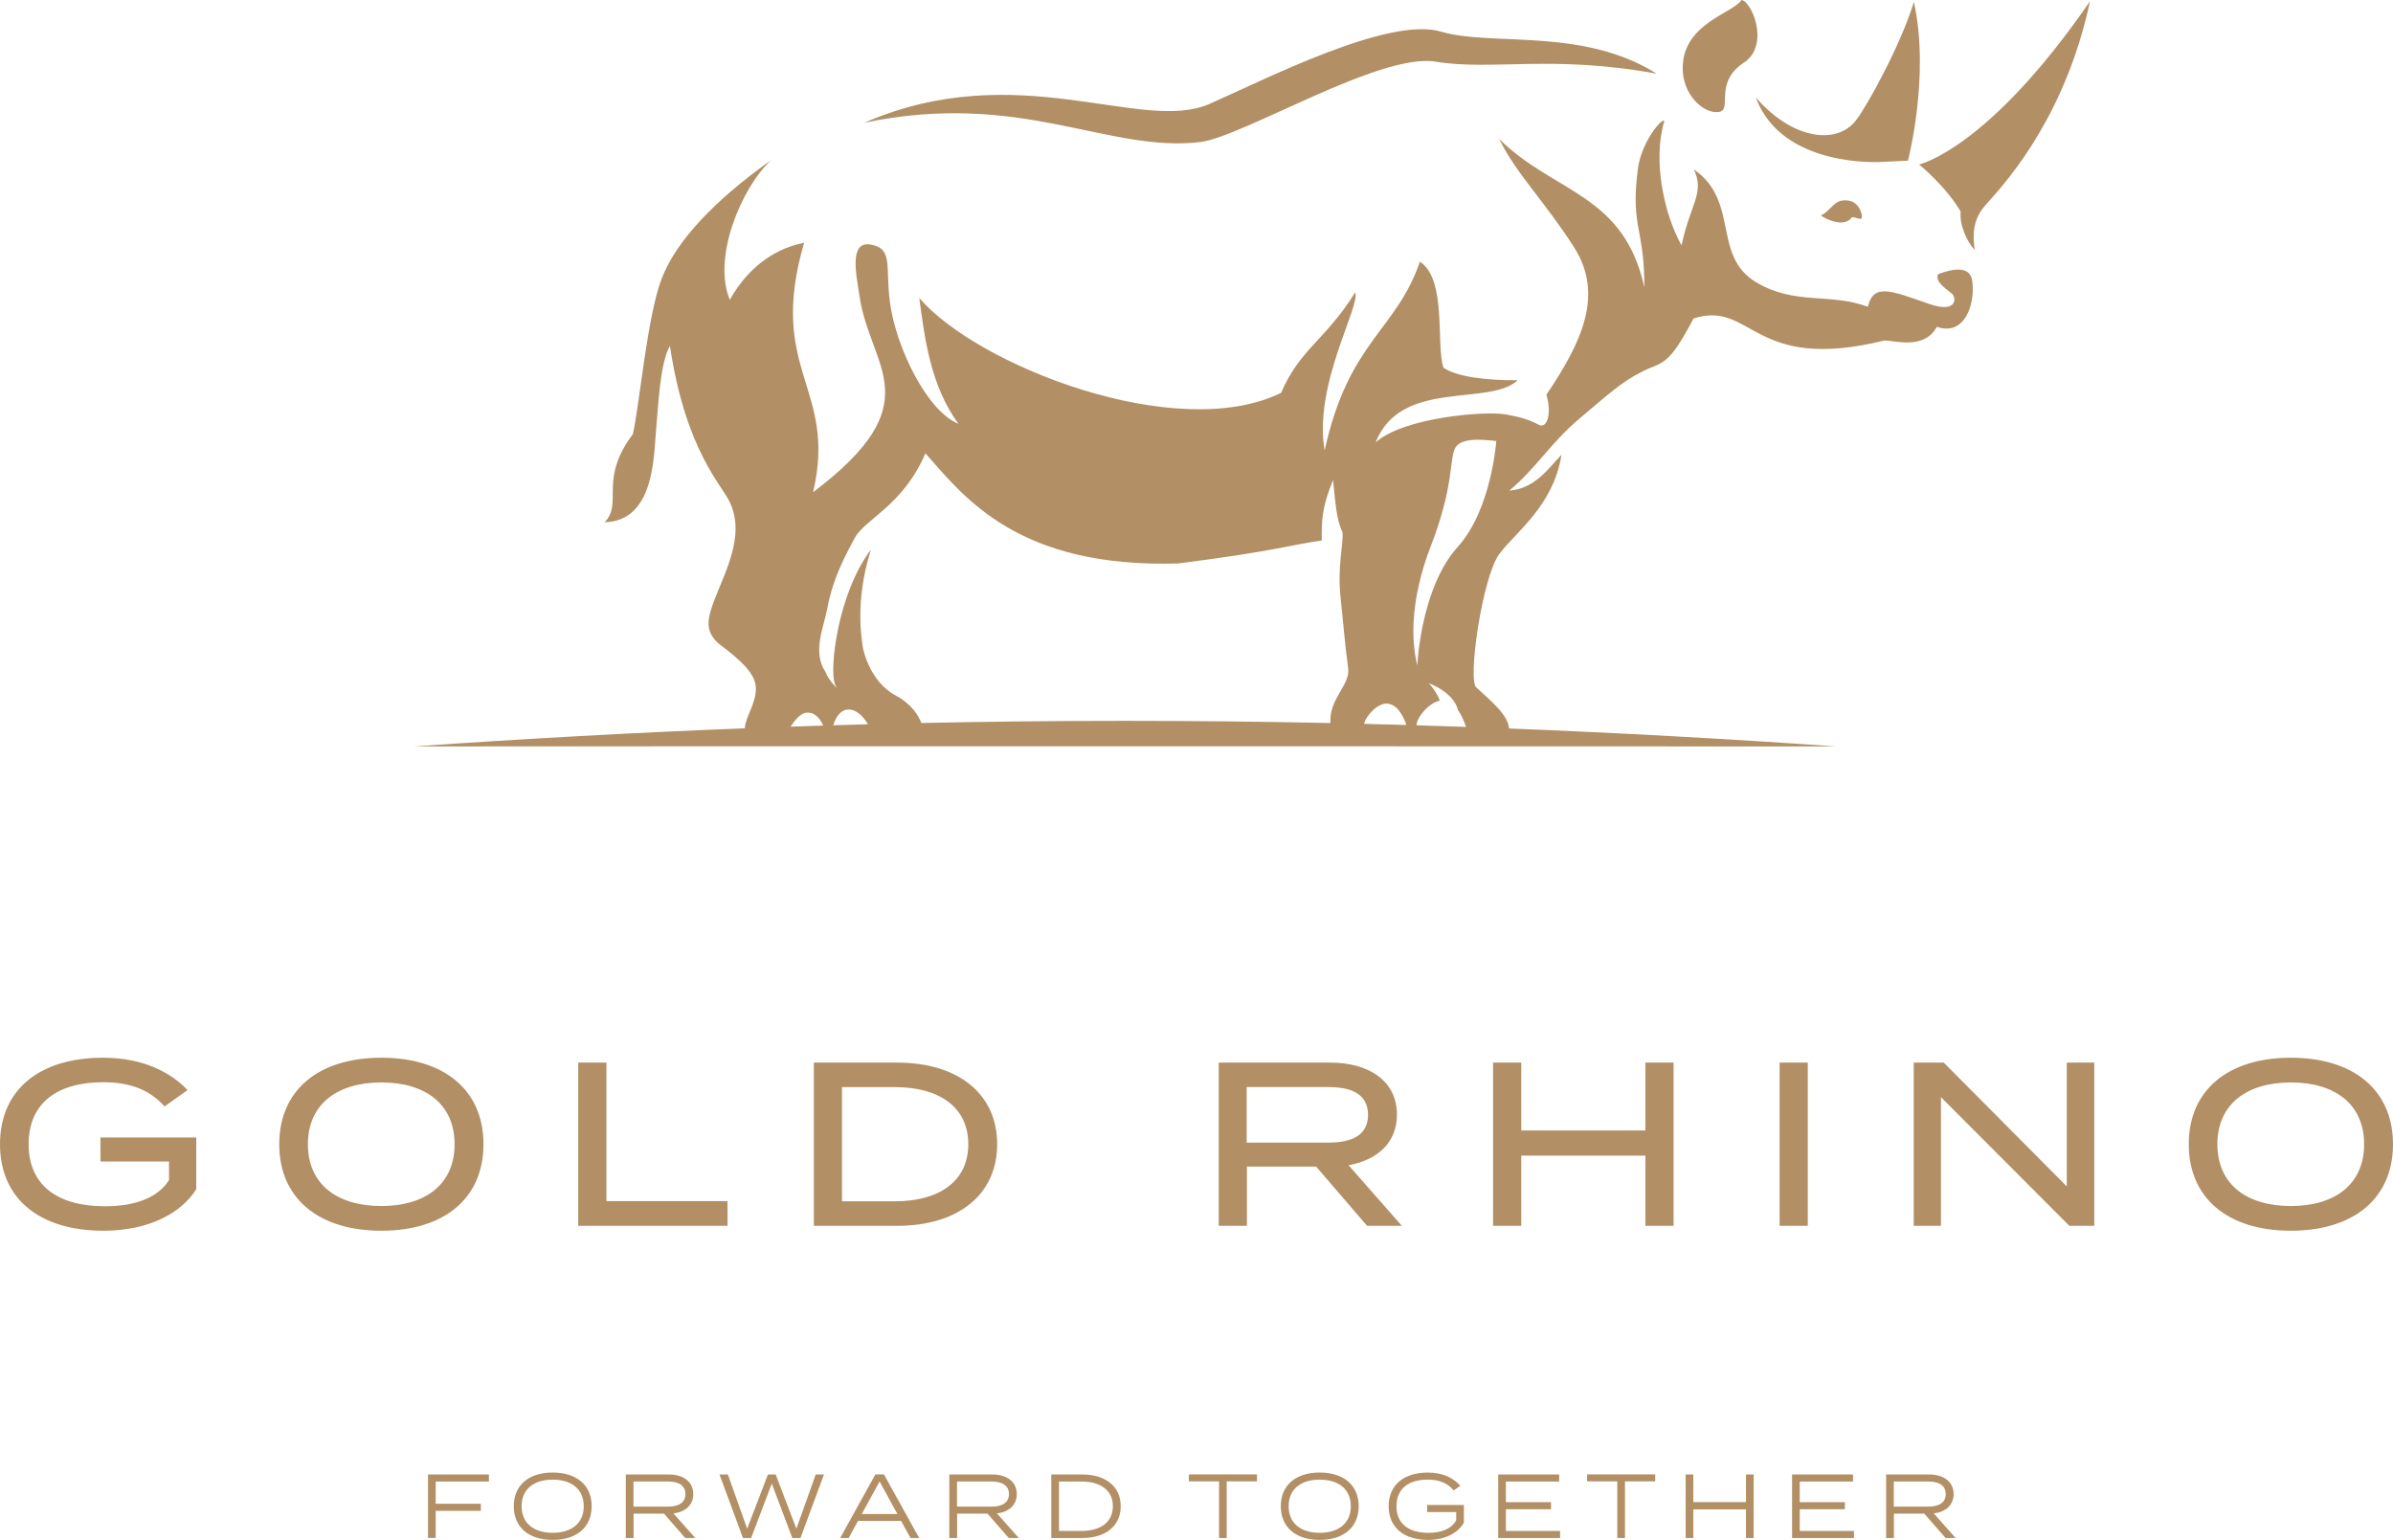
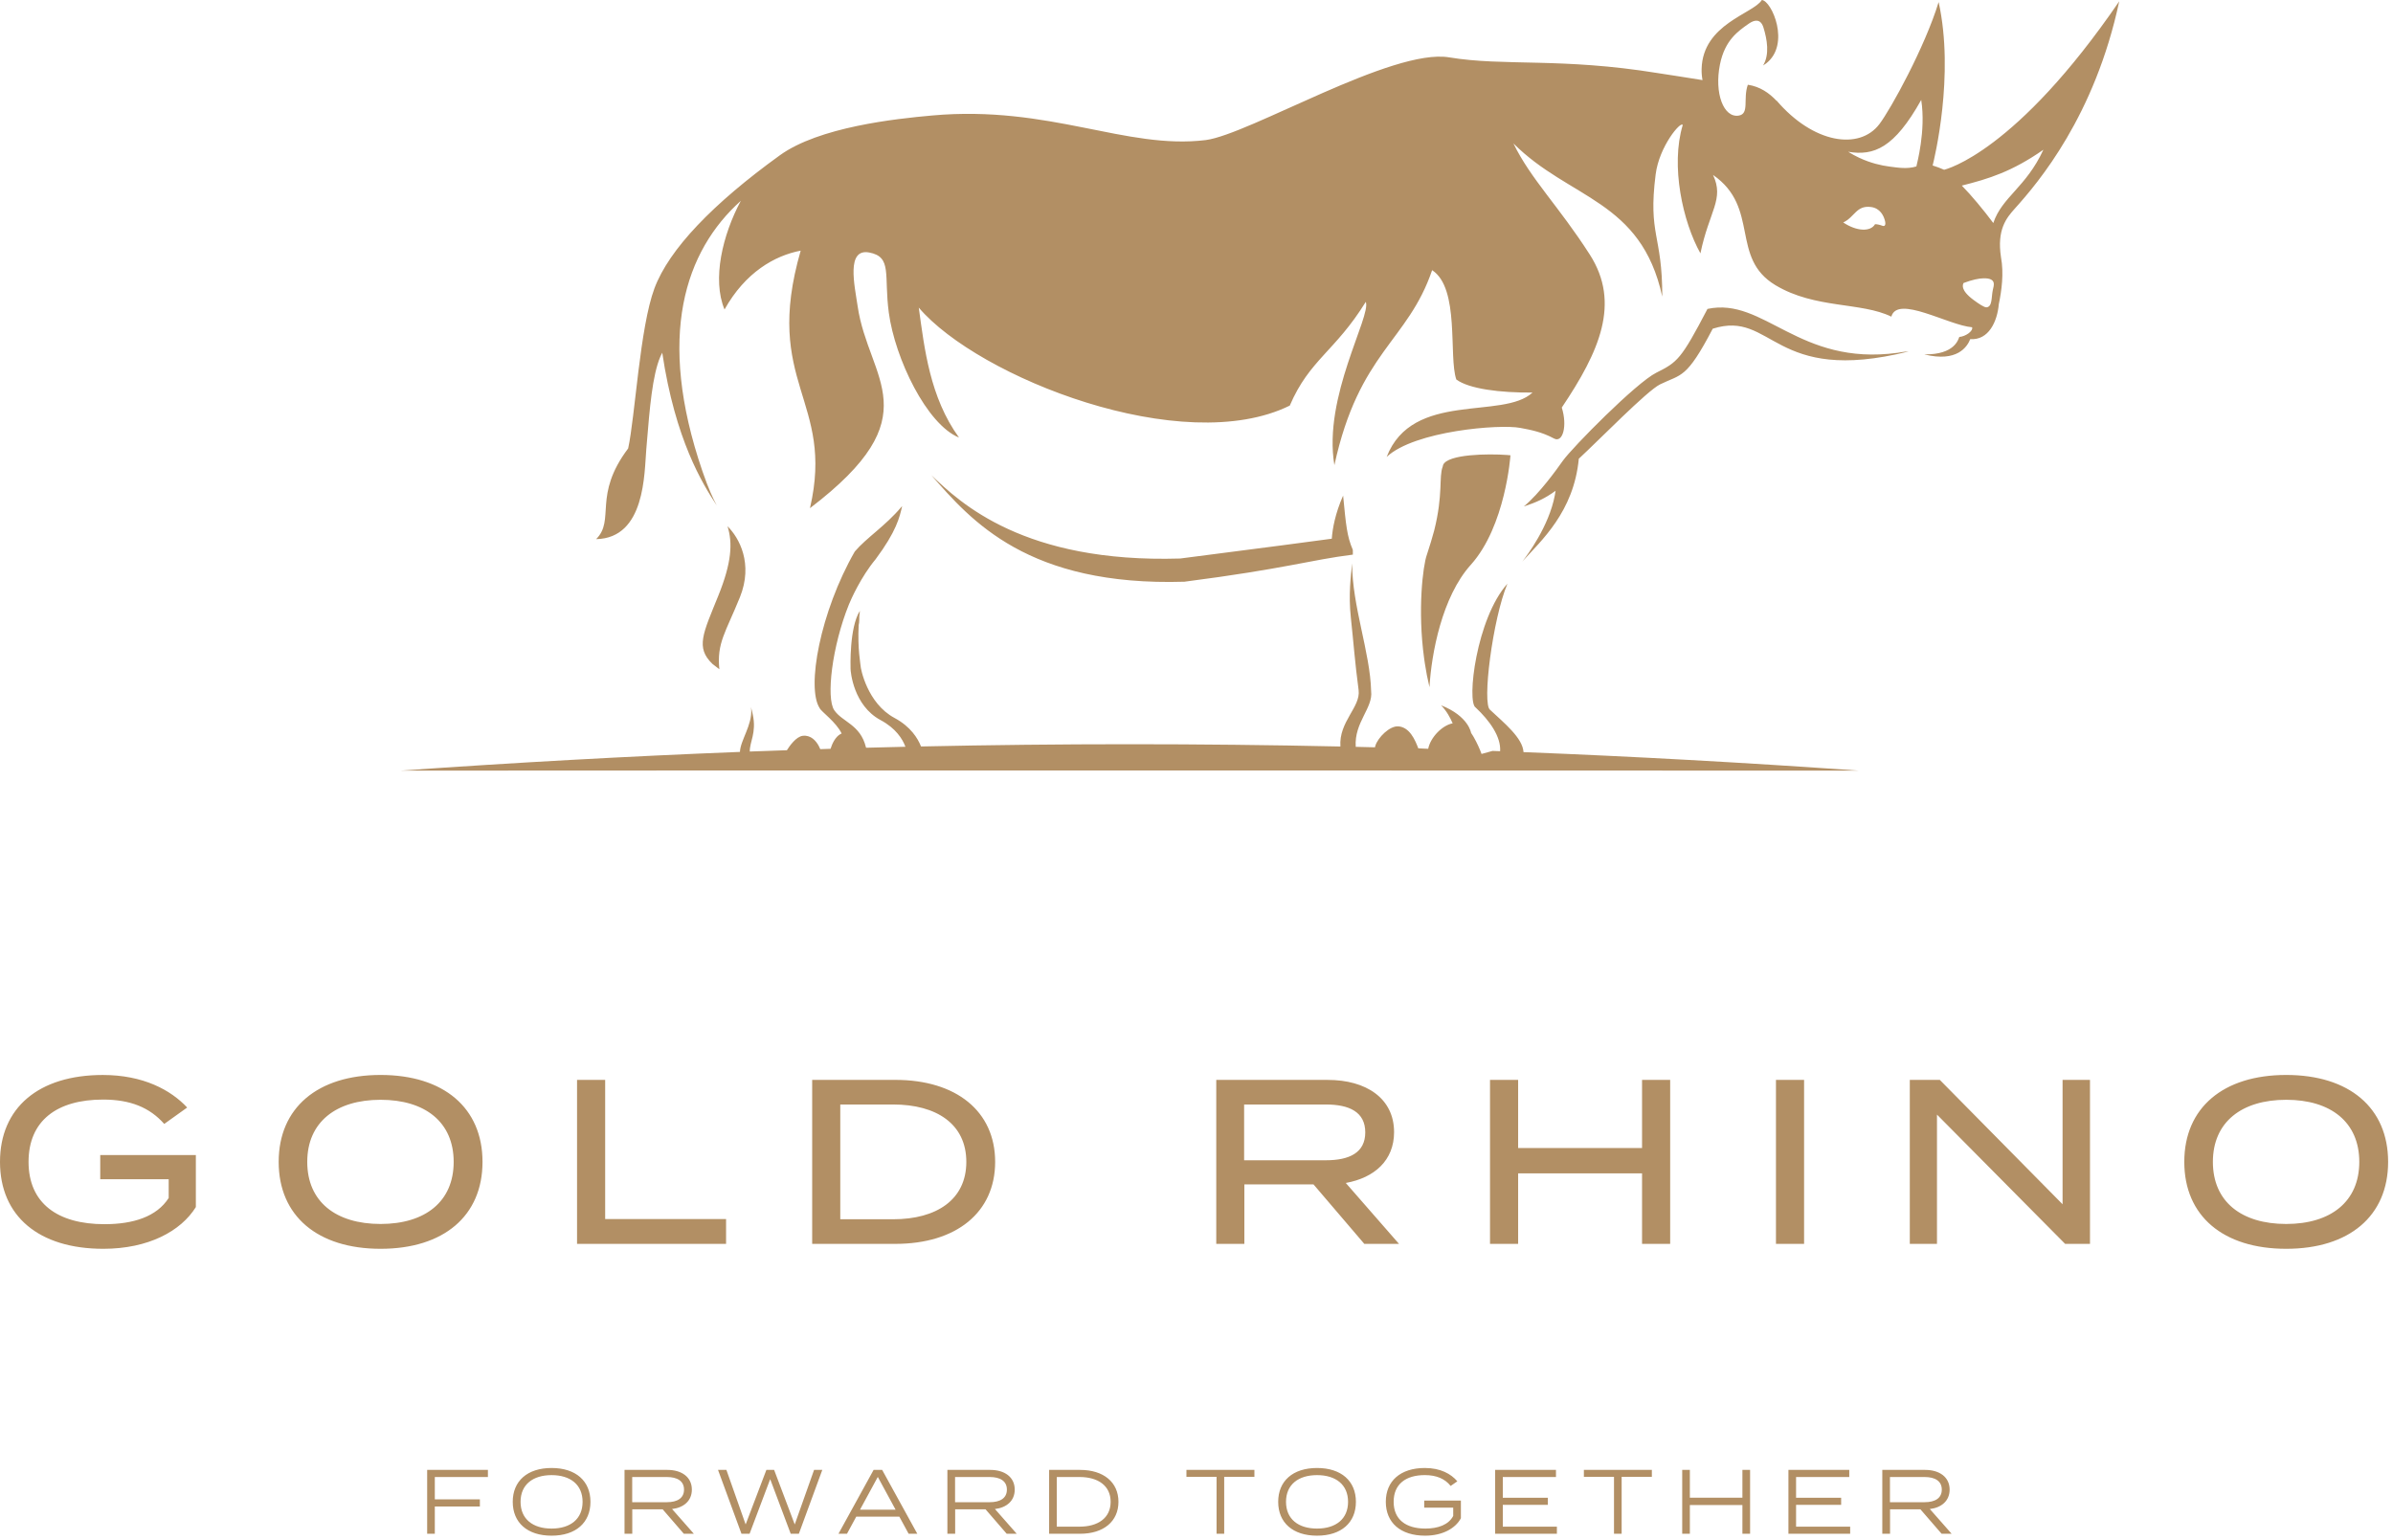
<svg xmlns="http://www.w3.org/2000/svg" width="101px" height="65px" viewBox="0 0 101 65" version="1.1">
-   <g id="Page-1" stroke="none" stroke-width="1" fill="none" fill-rule="evenodd">
-     <g id="gold-rhino" fill="#B28F64" fill-rule="nonzero">
-       <path d="M23.328,62.156 C24.354,62.156 24.972,62.704 24.972,63.578 C24.972,64.452 24.354,65 23.328,65 C22.302,65 21.685,64.452 21.685,63.578 C21.685,62.704 22.302,62.156 23.328,62.156 Z M55.7,62.156 C56.727,62.156 57.345,62.704 57.345,63.578 C57.345,64.452 56.727,65 55.7,65 C54.676,65 54.058,64.452 54.058,63.578 C54.058,62.704 54.676,62.156 55.7,62.156 Z M60.26,62.157 C60.921,62.157 61.364,62.401 61.634,62.717 L61.353,62.911 C61.11,62.608 60.75,62.455 60.26,62.455 C59.454,62.455 58.941,62.834 58.941,63.578 C58.941,64.321 59.458,64.701 60.284,64.701 C60.82,64.701 61.26,64.544 61.461,64.172 L61.461,63.823 L60.234,63.823 L60.234,63.525 L61.785,63.525 L61.785,64.268 C61.561,64.684 61.021,65 60.272,65 C59.227,65 58.61,64.452 58.61,63.578 C58.61,62.705 59.227,62.157 60.26,62.157 Z M81.42,62.237 C82.022,62.237 82.455,62.535 82.455,63.064 C82.455,63.532 82.115,63.824 81.618,63.881 L82.539,64.919 L82.115,64.919 L81.22,63.892 L79.935,63.892 L79.935,64.919 L79.607,64.919 L79.607,62.237 L81.42,62.237 Z M30.721,62.237 L31.535,64.528 L32.412,62.237 L32.74,62.237 L33.612,64.528 L34.429,62.237 L34.777,62.237 L33.785,64.92 L33.441,64.92 L32.574,62.623 L31.702,64.92 L31.358,64.92 L30.367,62.237 L30.721,62.237 Z M37.309,62.236 L38.795,64.919 L38.428,64.919 L38.034,64.199 L36.213,64.199 L35.82,64.919 L35.461,64.919 L36.947,62.236 L37.309,62.236 Z M71.469,62.237 L71.469,63.405 L73.692,63.405 L73.692,62.237 L74.016,62.237 L74.016,64.92 L73.692,64.92 L73.692,63.712 L71.469,63.712 L71.469,64.92 L71.145,64.92 L71.145,62.237 L71.469,62.237 Z M69.861,62.236 L69.861,62.528 L68.584,62.528 L68.584,64.919 L68.26,64.919 L68.26,62.528 L66.986,62.528 L66.986,62.236 L69.861,62.236 Z M53.053,62.236 L53.053,62.528 L51.775,62.528 L51.775,64.919 L51.452,64.919 L51.452,62.528 L50.178,62.528 L50.178,62.236 L53.053,62.236 Z M41.881,62.237 C42.483,62.237 42.915,62.535 42.915,63.064 C42.915,63.532 42.576,63.824 42.078,63.881 L43,64.919 L42.576,64.919 L41.681,63.892 L40.396,63.892 L40.396,64.919 L40.068,64.919 L40.068,62.237 L41.881,62.237 Z M28.226,62.237 C28.828,62.237 29.26,62.535 29.26,63.064 C29.26,63.532 28.921,63.824 28.423,63.881 L29.345,64.919 L28.921,64.919 L28.026,63.892 L26.741,63.892 L26.741,64.919 L26.413,64.919 L26.413,62.237 L28.226,62.237 Z M78.21,62.238 L78.21,62.536 L75.961,62.536 L75.961,63.406 L77.867,63.406 L77.867,63.705 L75.961,63.705 L75.961,64.621 L78.249,64.621 L78.249,64.919 L75.637,64.919 L75.637,62.238 L78.21,62.238 Z M65.807,62.238 L65.807,62.536 L63.558,62.536 L63.558,63.406 L65.463,63.406 L65.463,63.705 L63.558,63.705 L63.558,64.621 L65.845,64.621 L65.845,64.919 L63.234,64.919 L63.234,62.238 L65.807,62.238 Z M20.635,62.238 L20.635,62.536 L18.389,62.536 L18.389,63.473 L20.295,63.473 L20.295,63.774 L18.389,63.774 L18.389,64.918 L18.065,64.918 L18.065,62.238 L20.635,62.238 Z M45.683,62.238 C46.671,62.238 47.302,62.754 47.302,63.578 C47.302,64.402 46.671,64.919 45.683,64.919 L44.371,64.919 L44.371,62.238 L45.683,62.238 Z M55.7,62.456 C54.906,62.456 54.389,62.857 54.389,63.578 C54.389,64.299 54.906,64.7 55.7,64.7 C56.496,64.7 57.013,64.299 57.013,63.578 C57.013,62.857 56.496,62.456 55.7,62.456 Z M23.328,62.456 C22.533,62.456 22.016,62.857 22.016,63.578 C22.016,64.299 22.533,64.7 23.328,64.7 C24.123,64.7 24.639,64.299 24.639,63.578 C24.639,62.857 24.123,62.456 23.328,62.456 Z M45.659,62.536 L44.695,62.536 L44.695,64.621 L45.659,64.621 C46.427,64.621 46.971,64.264 46.971,63.578 C46.971,62.891 46.427,62.536 45.659,62.536 Z M37.124,62.532 L36.372,63.907 L37.877,63.907 L37.124,62.532 Z M41.858,62.535 L40.392,62.535 L40.392,63.594 L41.858,63.594 C42.294,63.594 42.584,63.427 42.584,63.064 C42.584,62.7 42.294,62.535 41.858,62.535 Z M28.203,62.535 L26.737,62.535 L26.737,63.594 L28.203,63.594 C28.639,63.594 28.929,63.427 28.929,63.064 C28.929,62.7 28.639,62.535 28.203,62.535 Z M81.397,62.535 L79.931,62.535 L79.931,63.594 L81.397,63.594 C81.833,63.594 82.123,63.427 82.123,63.064 C82.123,62.7 81.833,62.535 81.397,62.535 Z M96.69,44.647 C99.355,44.647 101,46.025 101,48.298 C101,50.571 99.355,51.949 96.69,51.949 C94.024,51.949 92.38,50.571 92.38,48.298 C92.38,46.025 94.024,44.647 96.69,44.647 Z M16.097,44.647 C18.762,44.647 20.406,46.025 20.406,48.298 C20.406,50.571 18.762,51.949 16.097,51.949 C13.431,51.949 11.786,50.571 11.786,48.298 C11.786,46.025 13.431,44.647 16.097,44.647 Z M4.349,44.647 C6.054,44.647 7.222,45.275 7.916,46.013 L6.945,46.703 C6.331,46.013 5.518,45.681 4.359,45.681 C2.408,45.681 1.208,46.565 1.208,48.298 C1.208,50.028 2.427,50.916 4.419,50.916 C5.637,50.916 6.628,50.601 7.134,49.813 L7.134,49.026 L4.24,49.026 L4.24,48.013 L8.283,48.013 L8.283,50.197 C7.649,51.21 6.272,51.949 4.369,51.949 C1.634,51.949 0,50.571 0,48.298 C0,46.025 1.634,44.647 4.349,44.647 Z M56.154,44.853 C57.77,44.853 58.96,45.621 58.96,47.048 C58.96,48.239 58.127,48.967 56.918,49.184 L59.167,51.742 L57.7,51.742 L55.551,49.243 L52.628,49.243 L52.628,51.742 L51.438,51.742 L51.438,44.853 L56.154,44.853 Z M37.866,44.853 C40.443,44.853 42.087,46.172 42.087,48.298 C42.087,50.423 40.443,51.742 37.866,51.742 L34.349,51.742 L34.349,44.853 L37.866,44.853 Z M82.04,44.853 L87.232,50.079 L87.232,44.853 L88.391,44.853 L88.391,51.742 L87.34,51.742 L81.921,46.31 L81.921,51.742 L80.771,51.742 L80.771,44.853 L82.04,44.853 Z M25.594,44.853 L25.594,50.699 L30.707,50.699 L30.707,51.742 L24.405,51.742 L24.405,44.853 L25.594,44.853 Z M64.206,44.853 L64.206,47.717 L69.447,47.717 L69.447,44.853 L70.636,44.853 L70.636,51.742 L69.447,51.742 L69.447,48.78 L64.206,48.78 L64.206,51.742 L63.017,51.742 L63.017,44.853 L64.206,44.853 Z M76.3,44.852 L76.3,51.741 L75.111,51.741 L75.111,44.852 L76.3,44.852 Z M16.097,45.69 C14.214,45.69 12.995,46.625 12.995,48.298 C12.995,49.97 14.204,50.906 16.097,50.906 C17.979,50.906 19.187,49.97 19.187,48.298 C19.187,46.625 17.979,45.69 16.097,45.69 Z M96.69,45.69 C94.807,45.69 93.588,46.625 93.588,48.298 C93.588,49.97 94.797,50.906 96.69,50.906 C98.572,50.906 99.781,49.97 99.781,48.298 C99.781,46.625 98.572,45.69 96.69,45.69 Z M37.778,45.887 L35.538,45.887 L35.538,50.707 L37.778,50.707 C39.6,50.707 40.868,49.891 40.868,48.298 C40.868,46.703 39.6,45.887 37.778,45.887 Z M56.076,45.885 L52.617,45.885 L52.617,48.229 L56.076,48.229 C57.067,48.229 57.74,47.914 57.74,47.057 C57.74,46.201 57.067,45.885 56.076,45.885 Z M69.129,7.13 C69.276,5.981 70.172,4.933 70.245,5.113 C69.738,6.777 70.245,9.07 70.973,10.358 C71.335,8.617 71.963,8.15 71.493,7.152 C73.437,8.492 72.245,10.797 74.127,11.918 C75.761,12.891 77.232,12.355 78.832,12.947 C79.083,11.95 79.789,12.259 81.404,12.823 C82.652,13.257 82.569,12.537 82.376,12.386 C82.045,12.126 81.659,11.86 81.805,11.571 C83.149,11.066 83.219,11.689 83.248,11.917 C83.358,12.797 82.95,14.21 81.745,13.795 C81.237,14.764 79.975,14.384 79.545,14.369 C73.931,15.757 73.974,12.655 71.48,13.44 C70.39,15.51 70.205,15.24 69.329,15.675 C68.452,16.11 67.893,16.634 66.644,17.685 C65.46,18.681 64.821,19.78 63.702,20.708 C64.821,20.631 65.409,19.69 65.906,19.197 C65.554,21.359 64.006,22.422 63.285,23.378 C62.562,24.335 61.921,28.784 62.319,29.025 C62.891,29.558 63.658,30.172 63.691,30.75 C68.196,30.927 72.785,31.178 77.496,31.507 C73.24,31.507 35.505,31.492 18.478,31.506 L17.462,31.507 C22.171,31.178 26.813,30.922 31.437,30.742 C31.449,30.279 31.946,29.646 31.9,28.995 C31.859,28.431 31.314,27.9 30.307,27.146 C29.6,26.473 29.918,25.9 30.545,24.358 C31.173,22.815 31.143,21.994 30.824,21.242 C30.506,20.49 28.953,19.106 28.275,14.597 C27.854,15.374 27.8,16.91 27.668,18.444 C27.585,19.415 27.548,22.004 25.517,22.043 C26.314,21.252 25.25,20.252 26.713,18.324 C26.998,17.033 27.315,13.389 27.917,11.787 C28.52,10.188 30.147,8.466 32.537,6.765 C31.253,7.98 30.067,10.907 30.803,12.653 C31.652,11.143 32.857,10.453 33.938,10.249 C32.358,15.683 35.355,16.347 34.319,20.776 C39.338,16.98 36.73,15.554 36.281,12.52 C36.154,11.663 35.803,10.146 36.759,10.325 C37.714,10.501 37.356,11.244 37.565,12.787 C37.819,14.658 39.124,17.354 40.453,17.89 C39.252,16.245 39.029,14.24 38.798,12.577 C41.25,15.437 49.669,18.737 54.07,16.583 C54.882,14.701 55.935,14.372 57.198,12.34 C57.429,12.93 55.428,16.229 55.907,19.017 C56.923,14.389 58.927,13.971 59.929,11.047 C61.079,11.786 60.598,14.575 60.924,15.517 C61.452,15.901 62.727,16.06 64.061,16.05 C62.836,17.178 59.12,15.965 58.057,18.681 C59.212,17.613 62.717,17.336 63.553,17.493 C63.972,17.573 64.43,17.652 64.947,17.929 C65.305,18.121 65.505,17.415 65.266,16.664 C66.818,14.369 67.695,12.392 66.421,10.413 C65.147,8.436 63.991,7.329 63.274,5.863 C65.584,8.159 68.532,8.159 69.401,12.125 L69.401,12.123 L69.399,11.794 C69.358,9.687 68.875,9.521 69.091,7.455 L69.129,7.13 Z M60.298,28.837 C60.52,29.058 60.675,29.344 60.775,29.573 C60.323,29.656 59.787,30.279 59.788,30.615 C60.483,30.635 61.179,30.657 61.876,30.682 C61.786,30.423 61.676,30.166 61.531,29.964 L61.531,29.964 C61.533,29.964 61.432,29.281 60.298,28.837 Z M34.144,30.081 L34.025,30.083 C33.748,30.113 33.474,30.505 33.369,30.674 C33.828,30.655 34.284,30.64 34.741,30.626 C34.674,30.459 34.457,30.035 34.025,30.083 L34.144,30.081 Z M35.788,29.949 C35.42,29.97 35.24,30.38 35.167,30.615 C35.656,30.598 36.144,30.584 36.632,30.571 C36.522,30.381 36.212,29.926 35.788,29.949 Z M58.545,29.699 C58.159,29.665 57.634,30.221 57.576,30.554 C58.169,30.568 58.764,30.584 59.36,30.601 C59.194,30.152 58.963,29.735 58.545,29.699 Z M39.059,19.135 C38.103,21.359 36.5,21.905 36.072,22.715 C35.778,23.271 35.165,24.322 34.917,25.682 C34.777,26.451 34.275,27.517 34.832,28.348 C34.934,28.583 35.038,28.76 35.327,29.048 C35.293,28.992 35.261,28.932 35.236,28.867 C34.997,28.233 35.365,25.04 36.759,23.201 C36.042,25.455 36.401,27.096 36.401,27.215 C36.401,27.334 36.68,28.756 37.795,29.351 C38.462,29.706 38.758,30.188 38.889,30.518 C44.602,30.397 50.327,30.396 56.155,30.52 C56.081,29.504 56.995,28.911 56.902,28.214 C56.742,27.005 56.703,26.355 56.584,25.247 C56.438,23.906 56.703,22.992 56.663,22.478 C56.424,21.924 56.384,21.489 56.265,20.263 C55.787,21.41 55.777,21.994 55.787,22.815 C54.463,22.994 53.929,23.246 49.733,23.783 C42.943,23.99 40.68,20.964 39.059,19.135 Z M63.153,18.615 C62.478,18.542 61.589,18.463 61.388,18.973 C61.187,19.482 61.332,20.404 60.556,22.607 C60.373,23.127 59.232,25.655 59.82,28.095 C59.9,26.728 60.333,24.401 61.519,23.093 C62.955,21.51 63.153,18.615 63.153,18.615 Z M88.212,0.054 C87.205,4.744 84.886,7.457 83.915,8.527 C83.56,8.918 83.162,9.4 83.35,10.552 C83.036,10.241 82.691,9.493 82.754,8.933 C82.133,7.862 80.998,6.942 80.998,6.942 C80.998,6.942 83.901,6.313 88.212,0.054 Z M77.989,8.463 C78.365,8.509 78.521,8.814 78.576,9.054 C78.595,9.135 78.594,9.279 78.468,9.233 C78.362,9.194 78.23,9.162 78.161,9.168 C77.967,9.494 77.389,9.453 76.851,9.096 C77.325,8.876 77.389,8.389 77.989,8.463 Z M80.778,0.084 C81.469,3.199 80.527,6.782 80.527,6.782 L80.527,6.782 L79.409,6.835 C79.409,6.835 75.209,7.118 74.103,4.107 C75.624,5.874 77.519,6.148 78.34,5.072 C78.813,4.455 80.213,1.922 80.778,0.084 Z M60.825,1.336 C62.936,1.968 66.8,1.138 69.918,3.109 C65.501,2.3 62.976,2.997 60.587,2.602 C58.254,2.215 52.483,5.754 50.679,5.993 C46.768,6.47 43.091,3.798 36.48,5.181 C42.932,2.373 48.17,5.642 51.037,4.391 C53.33,3.39 58.601,0.669 60.825,1.336 Z M73.501,0 C73.909,0.032 74.69,1.807 73.679,2.592 C72.269,3.472 73.16,4.633 72.545,4.727 C71.929,4.822 70.991,4.015 71.021,2.818 C71.068,0.974 73.155,0.561 73.501,0 Z" />
+   <g id="🗄-Symbols" stroke="none" stroke-width="1" fill="none" fill-rule="evenodd">
+     <g id="Logos-/-Rhino-(Negative)" transform="translate(-13, -1)" fill="#B28F64">
+       <path d="M36.28,62.964 C37.305,62.964 37.921,63.515 37.921,64.392 C37.921,65.271 37.305,65.821 36.28,65.821 C35.257,65.821 34.641,65.271 34.641,64.392 C34.641,63.515 35.257,62.964 36.28,62.964 Z M68.588,62.964 C69.612,62.964 70.228,63.515 70.228,64.392 C70.228,65.271 69.612,65.821 68.588,65.821 C67.564,65.821 66.948,65.271 66.948,64.392 C66.948,63.515 67.564,62.964 68.588,62.964 Z M73.137,62.964 C73.797,62.964 74.239,63.21 74.509,63.526 L74.227,63.722 C73.985,63.418 73.627,63.264 73.137,63.264 C72.333,63.264 71.821,63.645 71.821,64.392 C71.821,65.139 72.337,65.521 73.161,65.521 C73.696,65.521 74.135,65.363 74.335,64.989 L74.335,64.638 L73.111,64.638 L73.111,64.339 L74.659,64.339 L74.659,65.085 C74.435,65.505 73.897,65.821 73.149,65.821 C72.107,65.821 71.49,65.27 71.49,64.392 C71.49,63.514 72.107,62.964 73.137,62.964 Z M91.051,63.045 L91.051,63.345 L88.806,63.345 L88.806,64.22 L90.708,64.22 L90.708,64.519 L88.806,64.519 L88.806,65.44 L91.089,65.44 L91.089,65.74 L88.483,65.74 L88.483,63.045 L91.051,63.045 Z M65.944,63.045 L65.944,63.338 L64.669,63.338 L64.669,65.74 L64.347,65.74 L64.347,63.338 L63.075,63.338 L63.075,63.045 L65.944,63.045 Z M50.233,63.045 L51.716,65.74 L51.35,65.74 L50.957,65.017 L49.14,65.017 L48.748,65.74 L48.389,65.74 L49.872,63.045 L50.233,63.045 Z M82.719,63.045 L82.719,63.338 L81.444,63.338 L81.444,65.74 L81.121,65.74 L81.121,63.338 L79.85,63.338 L79.85,63.045 L82.719,63.045 Z M78.672,63.045 L78.672,63.345 L76.428,63.345 L76.428,64.22 L78.33,64.22 L78.33,64.519 L76.428,64.519 L76.428,65.44 L78.711,65.44 L78.711,65.74 L76.105,65.74 L76.105,63.045 L78.672,63.045 Z M94.254,63.045 C94.855,63.045 95.287,63.345 95.287,63.877 C95.287,64.346 94.948,64.639 94.451,64.696 L95.371,65.74 L94.948,65.74 L94.054,64.708 L92.772,64.708 L92.772,65.74 L92.445,65.74 L92.445,63.045 L94.254,63.045 Z M84.323,63.045 L84.323,64.219 L86.541,64.219 L86.541,63.045 L86.865,63.045 L86.865,65.74 L86.541,65.74 L86.541,64.527 L84.323,64.527 L84.323,65.74 L84,65.74 L84,63.045 L84.323,63.045 Z M33.593,63.045 L33.593,63.345 L31.352,63.345 L31.352,64.289 L33.254,64.289 L33.254,64.589 L31.352,64.589 L31.352,65.74 L31.029,65.74 L31.029,63.045 L33.593,63.045 Z M41.169,63.045 C41.769,63.045 42.201,63.345 42.201,63.877 C42.201,64.346 41.862,64.639 41.365,64.696 L42.285,65.74 L41.862,65.74 L40.969,64.708 L39.686,64.708 L39.686,65.74 L39.359,65.74 L39.359,63.045 L41.169,63.045 Z M58.59,63.045 C59.576,63.045 60.206,63.564 60.206,64.392 C60.206,65.22 59.576,65.74 58.59,65.74 L57.28,65.74 L57.28,63.045 L58.59,63.045 Z M54.796,63.045 C55.397,63.045 55.828,63.345 55.828,63.877 C55.828,64.346 55.489,64.639 54.993,64.696 L55.912,65.74 L55.489,65.74 L54.596,64.708 L53.314,64.708 L53.314,65.74 L52.986,65.74 L52.986,63.045 L54.796,63.045 Z M43.659,63.045 L44.471,65.347 L45.346,63.045 L45.673,63.045 L46.543,65.347 L47.359,63.045 L47.706,63.045 L46.717,65.74 L46.373,65.74 L45.507,63.434 L44.637,65.74 L44.295,65.74 L43.305,63.045 L43.659,63.045 Z M68.588,63.265 C67.794,63.265 67.278,63.669 67.278,64.392 C67.278,65.117 67.794,65.521 68.588,65.521 C69.381,65.521 69.897,65.117 69.897,64.392 C69.897,63.669 69.381,63.265 68.588,63.265 Z M36.28,63.265 C35.487,63.265 34.971,63.669 34.971,64.392 C34.971,65.117 35.487,65.521 36.28,65.521 C37.074,65.521 37.589,65.117 37.589,64.392 C37.589,63.669 37.074,63.265 36.28,63.265 Z M58.566,63.345 L57.604,63.345 L57.604,65.44 L58.566,65.44 C59.333,65.44 59.876,65.082 59.876,64.392 C59.876,63.703 59.333,63.345 58.566,63.345 Z M50.049,63.341 L49.298,64.724 L50.8,64.724 L50.049,63.341 Z M54.773,63.345 L53.31,63.345 L53.31,64.408 L54.773,64.408 C55.208,64.408 55.497,64.242 55.497,63.877 C55.497,63.511 55.208,63.345 54.773,63.345 Z M41.146,63.345 L39.683,63.345 L39.683,64.408 L41.146,64.408 C41.581,64.408 41.87,64.242 41.87,63.877 C41.87,63.511 41.581,63.345 41.146,63.345 Z M94.231,63.345 L92.768,63.345 L92.768,64.408 L94.231,64.408 C94.666,64.408 94.956,64.242 94.956,63.877 C94.956,63.511 94.666,63.345 94.231,63.345 Z M109.493,46.374 C112.153,46.374 113.794,47.76 113.794,50.043 C113.794,52.327 112.153,53.712 109.493,53.712 C106.832,53.712 105.191,52.327 105.191,50.043 C105.191,47.76 106.832,46.374 109.493,46.374 Z M29.064,46.374 C31.723,46.374 33.365,47.76 33.365,50.043 C33.365,52.327 31.723,53.712 29.064,53.712 C26.404,53.712 24.762,52.327 24.762,50.043 C24.762,47.76 26.404,46.374 29.064,46.374 Z M17.34,46.375 C19.041,46.375 20.208,47.007 20.9,47.749 L19.932,48.441 C19.318,47.749 18.507,47.413 17.35,47.413 C15.403,47.413 14.205,48.303 14.205,50.043 C14.205,51.783 15.423,52.673 17.41,52.673 C18.625,52.673 19.615,52.357 20.12,51.566 L20.12,50.775 L17.231,50.775 L17.231,49.756 L21.266,49.756 L21.266,51.951 C20.633,52.969 19.259,53.712 17.36,53.712 C14.631,53.712 13,52.327 13,50.043 C13,47.759 14.631,46.375 17.34,46.375 Z M69.04,46.583 C70.652,46.583 71.839,47.354 71.839,48.788 C71.839,49.984 71.008,50.715 69.801,50.933 L72.047,53.504 L70.583,53.504 L68.438,50.993 L65.52,50.993 L65.52,53.504 L64.334,53.504 L64.334,46.583 L69.04,46.583 Z M38.542,46.583 L38.542,52.456 L43.645,52.456 L43.645,53.504 L37.355,53.504 L37.355,46.583 L38.542,46.583 Z M77.075,46.582 L77.075,49.459 L82.305,49.459 L82.305,46.582 L83.492,46.582 L83.492,53.504 L82.305,53.504 L82.305,50.528 L77.075,50.528 L77.075,53.504 L75.888,53.504 L75.888,46.582 L77.075,46.582 Z M50.789,46.582 C53.36,46.582 55.002,47.907 55.002,50.043 C55.002,52.178 53.36,53.504 50.789,53.504 L47.279,53.504 L47.279,46.582 L50.789,46.582 Z M94.872,46.582 L100.054,51.832 L100.054,46.582 L101.211,46.582 L101.211,53.504 L100.162,53.504 L94.753,48.047 L94.753,53.504 L93.606,53.504 L93.606,46.582 L94.872,46.582 Z M89.144,46.582 L89.144,53.504 L87.957,53.504 L87.957,46.582 L89.144,46.582 Z M109.493,47.422 C107.613,47.422 106.398,48.363 106.398,50.043 C106.398,51.724 107.604,52.664 109.493,52.664 C111.371,52.664 112.577,51.724 112.577,50.043 C112.577,48.363 111.371,47.422 109.493,47.422 Z M29.064,47.422 C27.185,47.422 25.968,48.363 25.968,50.043 C25.968,51.724 27.175,52.664 29.064,52.664 C30.942,52.664 32.148,51.724 32.148,50.043 C32.148,48.363 30.942,47.422 29.064,47.422 Z M50.701,47.621 L48.465,47.621 L48.465,52.465 L50.701,52.465 C52.52,52.465 53.785,51.645 53.785,50.043 C53.785,48.44 52.52,47.621 50.701,47.621 Z M68.961,47.621 L65.51,47.621 L65.51,49.975 L68.961,49.975 C69.949,49.975 70.623,49.658 70.623,48.797 C70.623,47.937 69.949,47.621 68.961,47.621 Z M51.076,22.365 C50.967,22.839 50.837,23.422 49.956,24.606 C49.334,25.354 48.915,26.306 48.831,26.512 C48.113,28.287 47.863,30.466 48.21,30.976 C48.553,31.481 49.314,31.578 49.549,32.545 C49.548,32.544 49.549,32.545 49.55,32.547 L49.561,32.562 C50.112,32.548 50.664,32.534 51.215,32.521 C51.095,32.196 50.814,31.742 50.164,31.394 C49.021,30.781 48.899,29.352 48.899,29.229 C48.899,29.151 48.842,27.491 49.293,26.784 C49.283,26.866 49.275,26.948 49.268,27.028 C49.267,27.074 49.266,27.12 49.266,27.168 C49.266,27.245 49.257,27.319 49.241,27.391 C49.191,28.386 49.321,29.024 49.321,29.097 C49.321,29.22 49.607,30.689 50.75,31.302 C51.435,31.669 51.739,32.167 51.873,32.508 C57.73,32.383 63.6,32.381 69.574,32.51 C69.501,31.46 70.436,30.847 70.342,30.128 C70.178,28.881 70.137,28.209 70.014,27.065 C69.91,26.085 70.014,25.329 70.069,24.781 C70.066,26.576 70.833,28.547 70.87,30.169 C70.963,30.882 70.149,31.491 70.221,32.524 C70.492,32.53 70.762,32.537 71.032,32.544 L71.049,32.477 C71.158,32.13 71.655,31.627 72.026,31.66 C72.478,31.7 72.718,32.178 72.891,32.671 L72.859,32.585 C73.001,32.597 73.14,32.601 73.279,32.606 C73.377,32.117 73.878,31.611 74.312,31.532 C74.21,31.294 74.05,30.999 73.823,30.771 C73.824,30.771 73.825,30.772 73.826,30.772 C74.987,31.229 75.089,31.934 75.089,31.934 L75.089,31.934 L75.104,31.958 C75.126,31.991 75.149,32.027 75.172,32.065 L75.194,32.102 C75.198,32.109 75.202,32.116 75.206,32.123 C75.329,32.338 75.459,32.619 75.531,32.824 L75.996,32.696 C76.102,32.7 76.208,32.704 76.315,32.708 C76.355,32.098 75.875,31.42 75.28,30.863 C74.9,30.631 75.307,27.107 76.623,25.638 C76.001,27.117 75.537,30.747 75.896,30.966 C76.483,31.517 77.269,32.15 77.302,32.747 C81.922,32.929 86.627,33.189 91.457,33.528 C87.004,33.528 46.809,33.512 29.901,33.528 C34.729,33.189 39.49,32.924 44.231,32.738 C44.243,32.261 44.753,31.607 44.706,30.935 C44.703,30.904 44.698,30.873 44.694,30.842 C44.726,30.948 44.75,31.055 44.774,31.169 C44.935,31.935 44.637,32.313 44.646,32.722 L46.212,32.667 C46.321,32.493 46.601,32.089 46.885,32.058 C46.927,32.053 46.968,32.053 47.006,32.056 L47.116,32.078 C47.408,32.167 47.564,32.481 47.621,32.622 L48.056,32.607 C48.057,32.604 48.058,32.6 48.059,32.597 C48.072,32.554 48.089,32.506 48.11,32.455 C48.115,32.443 48.121,32.43 48.126,32.417 C48.135,32.397 48.144,32.377 48.154,32.357 C48.161,32.343 48.169,32.329 48.176,32.315 C48.182,32.304 48.188,32.293 48.194,32.282 C48.204,32.266 48.214,32.25 48.224,32.234 C48.235,32.217 48.247,32.199 48.259,32.182 C48.269,32.169 48.279,32.157 48.289,32.145 C48.3,32.13 48.313,32.115 48.326,32.101 C48.338,32.089 48.351,32.077 48.363,32.065 C48.378,32.052 48.393,32.039 48.408,32.027 C48.443,32.001 48.481,31.978 48.522,31.961 L48.444,32.002 C48.463,31.99 48.482,31.979 48.502,31.969 L48.522,31.961 C48.299,31.486 47.657,31.032 47.598,30.895 C47.026,30.037 47.618,26.821 49.078,24.279 C49.581,23.689 50.362,23.207 51.047,22.395 C51.057,22.384 51.066,22.375 51.076,22.365 Z M73.909,20.624 C74.104,20.166 75.822,20.147 76.594,20.204 C76.652,20.208 76.704,20.212 76.751,20.218 C76.751,20.218 76.549,23.206 75.076,24.842 C73.859,26.193 73.415,28.594 73.333,30.005 C73.253,29.671 73.189,29.337 73.139,29.008 C73.128,28.936 73.118,28.866 73.108,28.795 C72.824,26.726 73.06,24.882 73.218,24.431 C73.219,24.426 73.221,24.421 73.223,24.417 C73.351,24.028 73.453,23.689 73.533,23.39 C73.918,21.852 73.721,21.132 73.892,20.695 L73.892,20.695 Z M43.707,23.215 C44.197,23.697 44.801,24.79 44.229,26.209 C43.628,27.695 43.248,28.138 43.361,29.248 C43.269,29.176 43.173,29.102 43.072,29.026 C42.347,28.332 42.674,27.739 43.317,26.146 C43.883,24.745 43.927,23.921 43.707,23.215 Z M52.309,21.057 C53.525,22.226 56.221,24.776 62.81,24.575 C67.113,24.019 67.853,23.924 69.21,23.739 C69.241,23.306 69.355,22.675 69.688,21.919 C69.811,23.185 69.851,23.634 70.096,24.206 C70.098,24.223 70.098,24.243 70.099,24.264 L70.099,24.411 C68.28,24.639 67.293,24.999 62.991,25.554 C56.387,25.756 53.984,22.977 52.309,21.057 Z M85.067,14.039 C87.462,13.528 88.903,16.461 93.092,15.892 C93.261,15.869 93.357,15.841 93.558,15.835 C87.802,17.268 87.847,14.065 85.288,14.875 C84.171,17.013 83.967,16.782 83.066,17.224 C82.516,17.494 80.515,19.55 79.636,20.363 C79.422,22.612 78.044,23.824 77.252,24.701 L77.258,24.692 L77.276,24.671 C77.437,24.465 78.377,23.222 78.624,21.905 L78.655,21.716 C78.206,22.043 77.839,22.206 77.315,22.379 C77.985,21.819 78.685,20.839 78.961,20.45 C79.37,19.879 82.058,17.156 82.903,16.734 C83.801,16.285 83.95,16.176 85.067,14.039 Z M87.361,1 C87.779,1.033 88.581,2.866 87.545,3.675 C87.498,3.704 87.456,3.734 87.413,3.764 C87.697,3.3 87.582,2.658 87.43,2.164 C87.307,1.766 87.032,1.845 86.816,1.995 C86.363,2.311 85.799,2.69 85.592,3.726 C85.35,4.938 85.749,5.977 86.38,5.88 C86.852,5.808 86.557,5.174 86.77,4.577 C87.287,4.655 87.669,4.924 87.987,5.26 C87.985,5.253 87.982,5.246 87.979,5.24 C89.538,7.066 91.481,7.348 92.323,6.238 C92.807,5.599 94.244,2.985 94.823,1.087 C95.505,4.183 94.636,7.724 94.57,7.985 C94.747,8.04 94.908,8.1 95.053,8.166 C95.15,8.143 98.098,7.41 102.445,1.056 C101.413,5.897 99.035,8.698 98.039,9.804 C97.68,10.203 97.278,10.695 97.454,11.855 C97.582,12.537 97.48,13.276 97.363,13.836 C97.298,14.576 96.932,15.371 96.157,15.314 C96.032,15.638 95.601,16.305 94.215,15.958 C95.522,15.978 95.654,15.305 95.695,15.223 C95.96,15.202 96.285,14.977 96.236,14.814 C95.236,14.733 93.082,13.437 92.827,14.366 C91.55,13.742 89.611,14.043 87.936,13.038 C86.007,11.88 87.296,9.767 85.301,8.384 C85.785,9.413 85.141,9.896 84.769,11.694 C84.023,10.363 83.503,7.996 84.022,6.278 C83.948,6.092 83.03,7.175 82.879,8.361 C82.552,10.934 83.164,10.893 83.158,13.519 C82.266,9.423 79.244,9.423 76.876,7.054 C77.611,8.565 78.795,9.708 80.102,11.75 C81.409,13.793 80.51,15.835 78.917,18.203 C79.162,18.979 78.958,19.708 78.591,19.51 C78.06,19.224 77.591,19.143 77.161,19.061 C76.304,18.897 72.71,19.183 71.526,20.286 C72.616,17.482 76.427,18.734 77.682,17.57 C76.314,17.581 75.007,17.417 74.466,17.019 C74.131,16.047 74.624,13.169 73.445,12.404 C72.417,15.424 70.362,15.855 69.32,20.633 C68.831,17.754 70.883,14.349 70.645,13.741 C69.349,15.838 68.27,16.178 67.437,18.12 C62.925,20.344 54.292,16.937 51.778,13.985 C52.016,15.702 52.244,17.771 53.476,19.469 C52.112,18.916 50.775,16.132 50.514,14.201 C50.3,12.609 50.667,11.843 49.687,11.658 C48.707,11.475 49.068,13.041 49.198,13.925 C49.657,17.057 52.332,18.53 47.186,22.45 C48.248,17.877 45.175,17.192 46.794,11.58 C45.686,11.791 44.451,12.505 43.58,14.063 C43.048,12.791 43.497,10.912 44.269,9.475 C41.915,11.587 40.69,15.182 42.65,20.899 C42.905,21.641 43.098,22.049 43.252,22.335 C42.649,21.416 41.501,19.57 40.951,15.887 L40.951,15.887 L40.874,16.047 C40.531,16.842 40.419,18.269 40.303,19.663 L40.278,19.96 C40.192,20.963 40.244,23.717 38.161,23.757 C38.977,22.941 38.013,21.919 39.512,19.929 C39.805,18.597 40.004,14.823 40.622,13.17 C41.24,11.518 43.092,9.593 45.913,7.556 C47.567,6.361 50.783,6.014 52.351,5.874 C57.305,5.43 60.52,7.327 63.893,6.912 C65.743,6.666 71.771,3.022 74.163,3.421 C76.481,3.807 78.883,3.421 82.969,4.085 C83.203,4.123 84.373,4.299 84.857,4.381 C84.829,4.232 84.815,4.075 84.819,3.91 C84.866,2.006 87.007,1.579 87.361,1 Z M96.721,12.747 C96.516,12.751 96.241,12.808 95.876,12.945 C95.843,13.011 95.726,13.238 96.297,13.661 C96.513,13.821 96.754,13.984 96.848,13.972 C97.095,13.942 97.043,13.554 97.11,13.238 C97.145,13.067 97.291,12.737 96.721,12.747 Z M91.963,9.737 C91.347,9.66 91.282,10.163 90.796,10.39 C91.347,10.759 91.94,10.801 92.139,10.464 C92.21,10.458 92.346,10.491 92.454,10.531 C92.583,10.579 92.584,10.431 92.565,10.348 C92.509,10.098 92.348,9.785 91.963,9.737 Z M99.244,7.32 C97.927,8.24 96.947,8.546 95.801,8.834 C96.194,9.23 96.734,9.882 97.13,10.414 C97.498,9.312 98.509,8.913 99.244,7.32 Z M94.088,5.217 C92.945,7.26 92.087,7.586 91.003,7.406 C91.163,7.505 91.322,7.591 91.477,7.663 C91.959,7.887 92.404,7.987 92.75,8.031 C93.08,8.072 93.486,8.148 93.884,8.025 C93.9,7.929 94.292,6.524 94.088,5.217 Z" id="gold-rhino-white" />
    </g>
  </g>
</svg>
